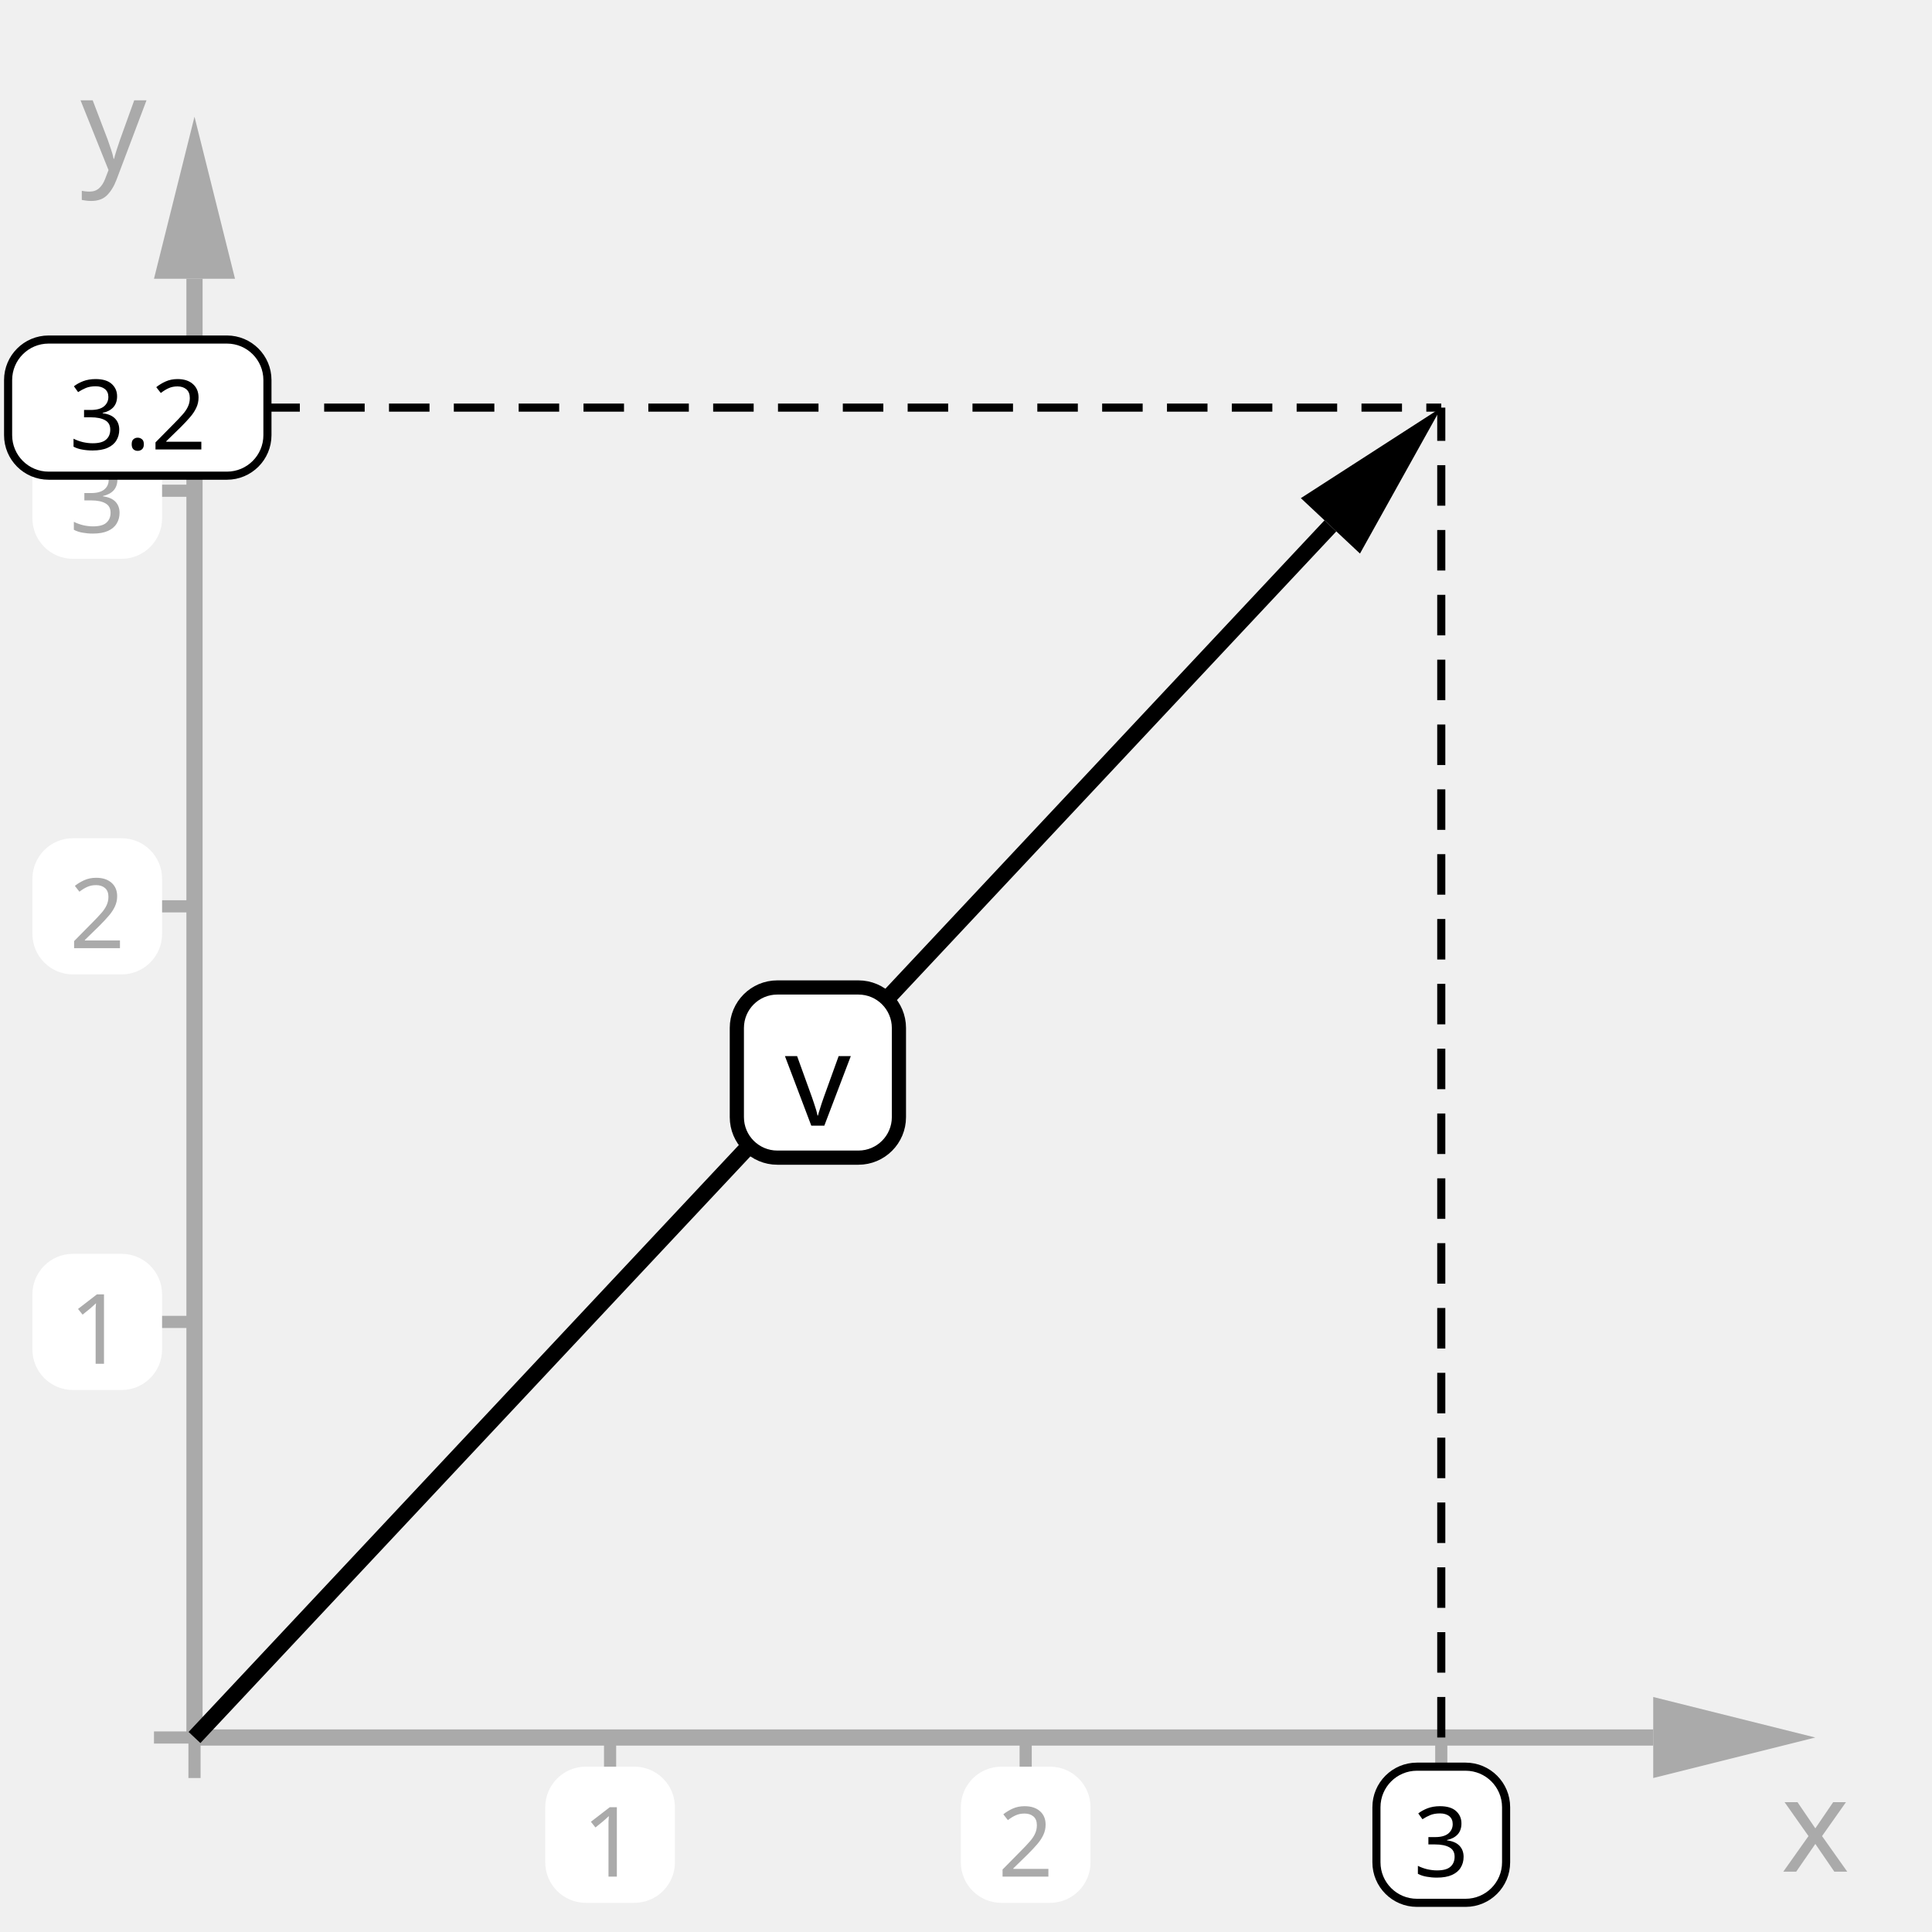
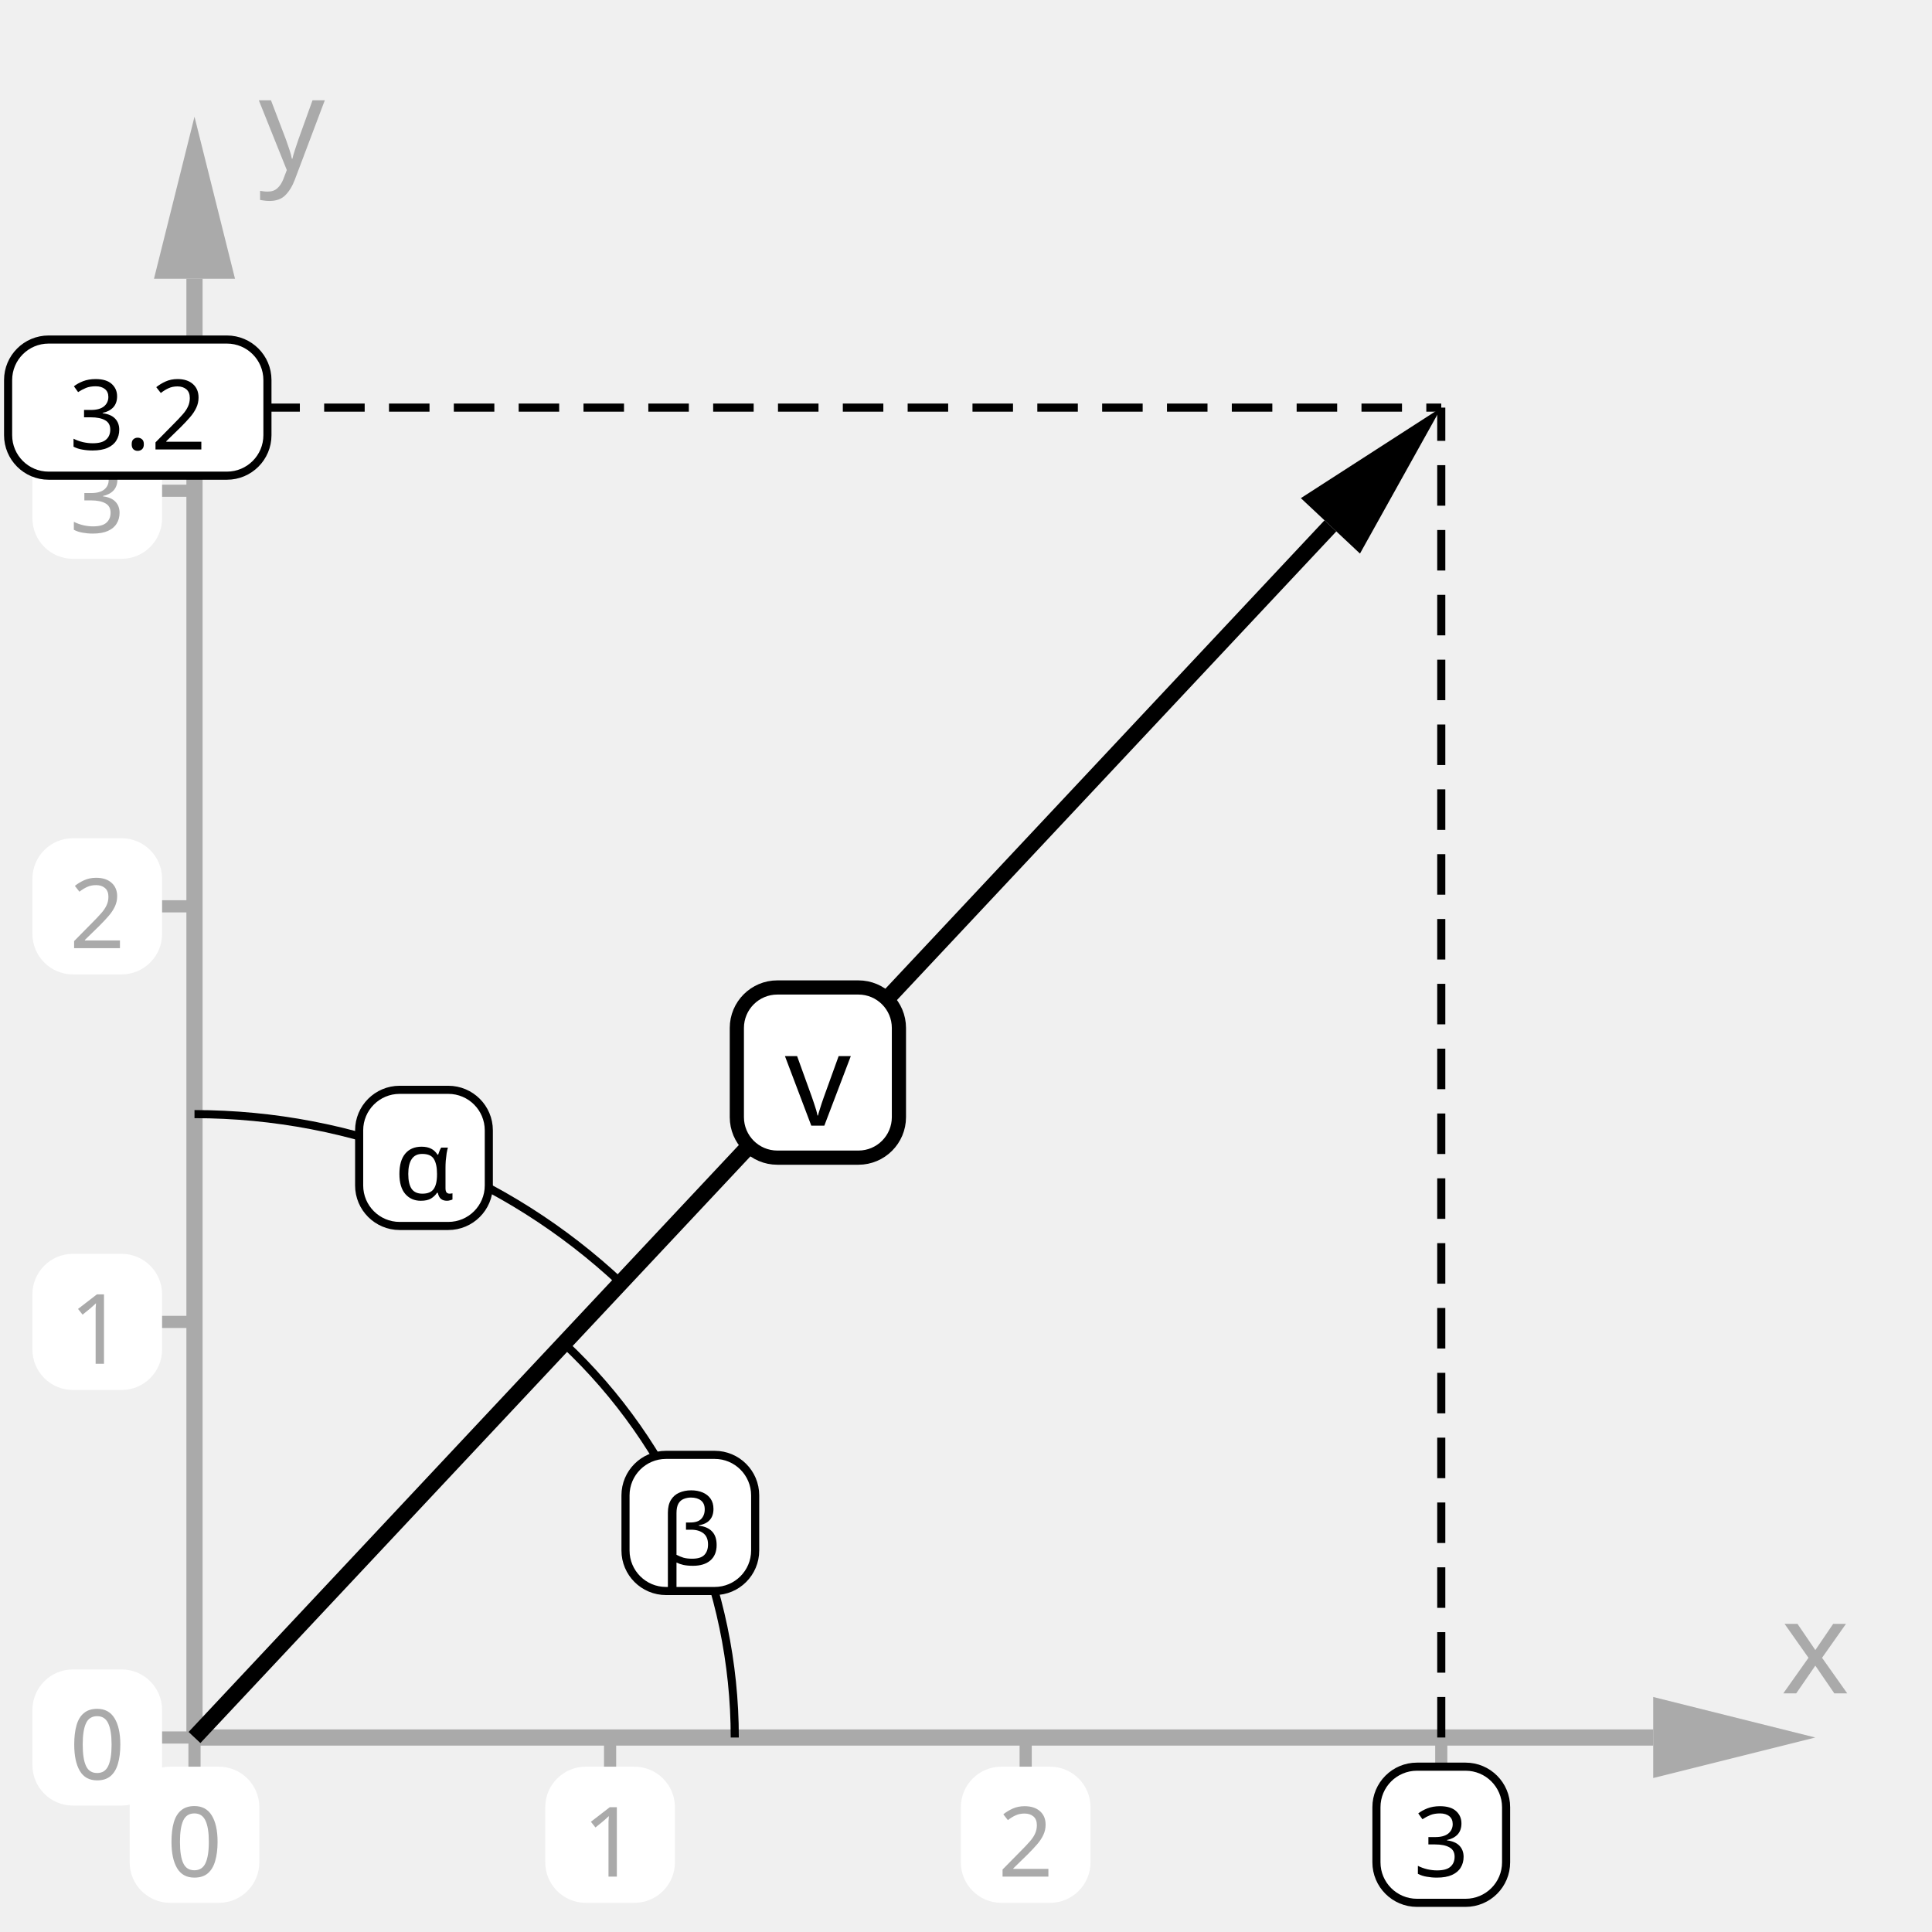
<svg xmlns="http://www.w3.org/2000/svg" width="200" height="200" viewBox="-24 -14.4 238.4 238.4" style="background: rgb(255, 255, 255); border-radius: 8px;">
  <defs>
    <pattern id="grid-1-#ccc-#fff-200-200-51.282051282051285-51.282051282051285" width="51.282" height="51.282" patternUnits="userSpaceOnUse">
      <path d="M 0 0 L 0 51.282 51.282 51.282 51.282 0 0 0" fill="#fff" stroke="#ccc" stroke-width="0.5" />
    </pattern>
  </defs>
  <rect width="200" height="200" fill="url(#grid-1-#ccc-#fff-200-200-51.282051282051285-51.282051282051285)" style="     transform: scaleY(-1);     transform-origin: 0 100px;   " />
-   <defs>
-     <marker id="h-3" markerWidth="10" markerHeight="5" refY="2.5" orient="auto">
-       <polygon points="0 0, 10 2.5, 0 5" fill="#aaa" />
-     </marker>
-   </defs>
-   <line x1="0" y1="200" x2="180" y2="200" stroke="#aaa" stroke-width="2" marker-end="url(#h-3)" />
-   <defs>
-     <marker id="h-4" markerWidth="10" markerHeight="5" refY="2.5" orient="auto">
-       <polygon points="0 0, 10 2.5, 0 5" fill="#aaa" />
-     </marker>
-   </defs>
-   <line x1="0" y1="200" x2="1.1021821192326179e-14" y2="20" stroke="#aaa" stroke-width="2" marker-end="url(#h-4)" />
-   <text x="200" y="211" width="20" fill="#aaa" style="dominant-baseline: middle; text-anchor: middle; font: normal 16px sans-serif">
-       x
+   <line x1="0" y1="200" x2="0" y2="205" stroke="#aaa" stroke-width="1.5" stroke-dasharray="undefined" />
+   <rect x="-8" y="203.6" width="16" height="16.8" fill="#fff" stroke="#aaa" stroke-width="0" rx="5" />
+   <text x="0" y="213" width="16" fill="#aaa" style="dominant-baseline: middle; text-anchor: middle; font: normal 12px sans-serif">
+       0
    </text>
-   <text x="-10" y="1" width="20" fill="#aaa" style="dominant-baseline: middle; text-anchor: middle; font: normal 16px sans-serif">
-       y
-     </text>
-   <line x1="0" y1="200" x2="0" y2="205" stroke="#aaa" stroke-width="1.5" stroke-dasharray="undefined" />
  <line x1="51.282" y1="200" x2="51.282" y2="205" stroke="#aaa" stroke-width="1.5" stroke-dasharray="undefined" />
  <rect x="43.282" y="203.6" width="16" height="16.8" fill="#fff" stroke="#aaa" stroke-width="0" rx="5" />
  <text x="51.282" y="213" width="16" fill="#aaa" style="dominant-baseline: middle; text-anchor: middle; font: normal 12px sans-serif">
      1
    </text>
  <line x1="102.564" y1="200" x2="102.564" y2="205" stroke="#aaa" stroke-width="1.5" stroke-dasharray="undefined" />
  <rect x="94.564" y="203.6" width="16" height="16.8" fill="#fff" stroke="#aaa" stroke-width="0" rx="5" />
  <text x="102.564" y="213" width="16" fill="#aaa" style="dominant-baseline: middle; text-anchor: middle; font: normal 12px sans-serif">
      2
    </text>
  <line x1="153.846" y1="200" x2="153.846" y2="205" stroke="#aaa" stroke-width="1.5" stroke-dasharray="undefined" />
  <rect x="145.846" y="203.6" width="16" height="16.8" fill="#fff" stroke="#aaa" stroke-width="0" rx="5" />
  <text x="153.846" y="213" width="16" fill="#aaa" style="dominant-baseline: middle; text-anchor: middle; font: normal 12px sans-serif">
      3
    </text>
  <line x1="0" y1="200" x2="-5" y2="200" stroke="#aaa" stroke-width="1.5" stroke-dasharray="undefined" />
+   <rect x="-20" y="191.6" width="16" height="16.8" fill="#fff" stroke="#aaa" stroke-width="0" rx="5" />
+   <text x="-12" y="201" width="16" fill="#aaa" style="dominant-baseline: middle; text-anchor: middle; font: normal 12px sans-serif">
+       0
+     </text>
  <line x1="0" y1="148.718" x2="-5" y2="148.718" stroke="#aaa" stroke-width="1.5" stroke-dasharray="undefined" />
  <rect x="-20" y="140.318" width="16" height="16.8" fill="#fff" stroke="#aaa" stroke-width="0" rx="5" />
  <text x="-12" y="149.718" width="16" fill="#aaa" style="dominant-baseline: middle; text-anchor: middle; font: normal 12px sans-serif">
      1
    </text>
  <line x1="0" y1="97.436" x2="-5" y2="97.436" stroke="#aaa" stroke-width="1.5" stroke-dasharray="undefined" />
  <rect x="-20" y="89.036" width="16" height="16.8" fill="#fff" stroke="#aaa" stroke-width="0" rx="5" />
  <text x="-12" y="98.436" width="16" fill="#aaa" style="dominant-baseline: middle; text-anchor: middle; font: normal 12px sans-serif">
      2
    </text>
  <line x1="0" y1="46.154" x2="-5" y2="46.154" stroke="#aaa" stroke-width="1.5" stroke-dasharray="undefined" />
  <rect x="-20" y="37.754" width="16" height="16.8" fill="#fff" stroke="#aaa" stroke-width="0" rx="5" />
  <text x="-12" y="47.154" width="16" fill="#aaa" style="dominant-baseline: middle; text-anchor: middle; font: normal 12px sans-serif">
      3
+     </text>
+   <defs>
+     <marker id="h-3" markerWidth="10" markerHeight="5" refY="2.5" orient="auto">
+       <polygon points="0 0, 10 2.5, 0 5" fill="#aaa" />
+     </marker>
+   </defs>
+   <line x1="0" y1="200" x2="180" y2="200" stroke="#aaa" stroke-width="2" marker-end="url(#h-3)" />
+   <defs>
+     <marker id="h-4" markerWidth="10" markerHeight="5" refY="2.5" orient="auto">
+       <polygon points="0 0, 10 2.5, 0 5" fill="#aaa" />
+     </marker>
+   </defs>
+   <line x1="0" y1="200" x2="1.1021821192326179e-14" y2="20" stroke="#aaa" stroke-width="2" marker-end="url(#h-4)" />
+   <text x="200" y="189" width="20" fill="#aaa" style="dominant-baseline: middle; text-anchor: middle; font: normal 16px sans-serif">
+       x
+     </text>
+   <text x="12" y="1" width="20" fill="#aaa" style="dominant-baseline: middle; text-anchor: middle; font: normal 16px sans-serif">
+       y
    </text>
  <defs>
    <marker id="h-5" markerWidth="10" markerHeight="5" refY="2.5" orient="auto">
      <polygon points="0 0, 10 2.5, 0 5" fill="#000" />
    </marker>
  </defs>
  <line x1="0" y1="200" x2="140.167" y2="50.488" stroke="#000" stroke-width="2" marker-end="url(#h-5)" />
  <rect x="66.923" y="107.449" width="20" height="21" fill="#fff" stroke="#000" stroke-width="1.75" rx="5" />
  <text x="76.923" y="118.949" width="20" fill="#000" style="dominant-baseline: middle; text-anchor: middle; font: normal 16px sans-serif">
      v
    </text>
  <line x1="153.846" y1="200" x2="153.846" y2="35.897" stroke="#000" stroke-width="1" stroke-dasharray="5,3" />
  <line x1="0" y1="35.897" x2="153.846" y2="35.897" stroke="#000" stroke-width="1" stroke-dasharray="5,3" />
  <rect x="145.846" y="203.6" width="16" height="16.8" fill="#fff" stroke="#000" stroke-width="1" rx="5" />
  <text x="153.846" y="213" width="16" fill="#000" style="dominant-baseline: middle; text-anchor: middle; font: normal 12px sans-serif">
      3
    </text>
  <rect x="-23" y="27.497" width="32" height="16.8" fill="#fff" stroke="#000" stroke-width="1" rx="5" />
  <text x="-7" y="36.897" width="32" fill="#000" style="dominant-baseline: middle; text-anchor: middle; font: normal 12px sans-serif">
      3.2
    </text>
+   <path fill="none" stroke="#000" stroke-width="1" stroke-dasharray="undefined" d="M 52.657 143.925 A 76.923 76.923 0 0 0 4.7101799967205896e-15 123.077" />
+   <rect x="20.317" y="120.079" width="16" height="16.8" fill="#fff" stroke="#000" stroke-width="1" rx="5" />
+   <text x="28.317" y="129.479" width="16" fill="#000" style="dominant-baseline: middle; text-anchor: middle; font: normal 12px sans-serif">
+       α
+     </text>
+   <path fill="none" stroke="#000" stroke-width="1" stroke-dasharray="undefined" d="M 66.667 200 A 66.667 66.667 0 0 0 45.636 151.402" />
+   <rect x="53.184" y="165.123" width="16" height="16.8" fill="#fff" stroke="#000" stroke-width="1" rx="5" />
+   <text x="61.184" y="174.523" width="16" fill="#000" style="dominant-baseline: middle; text-anchor: middle; font: normal 12px sans-serif">
+       β
+     </text>
</svg>
